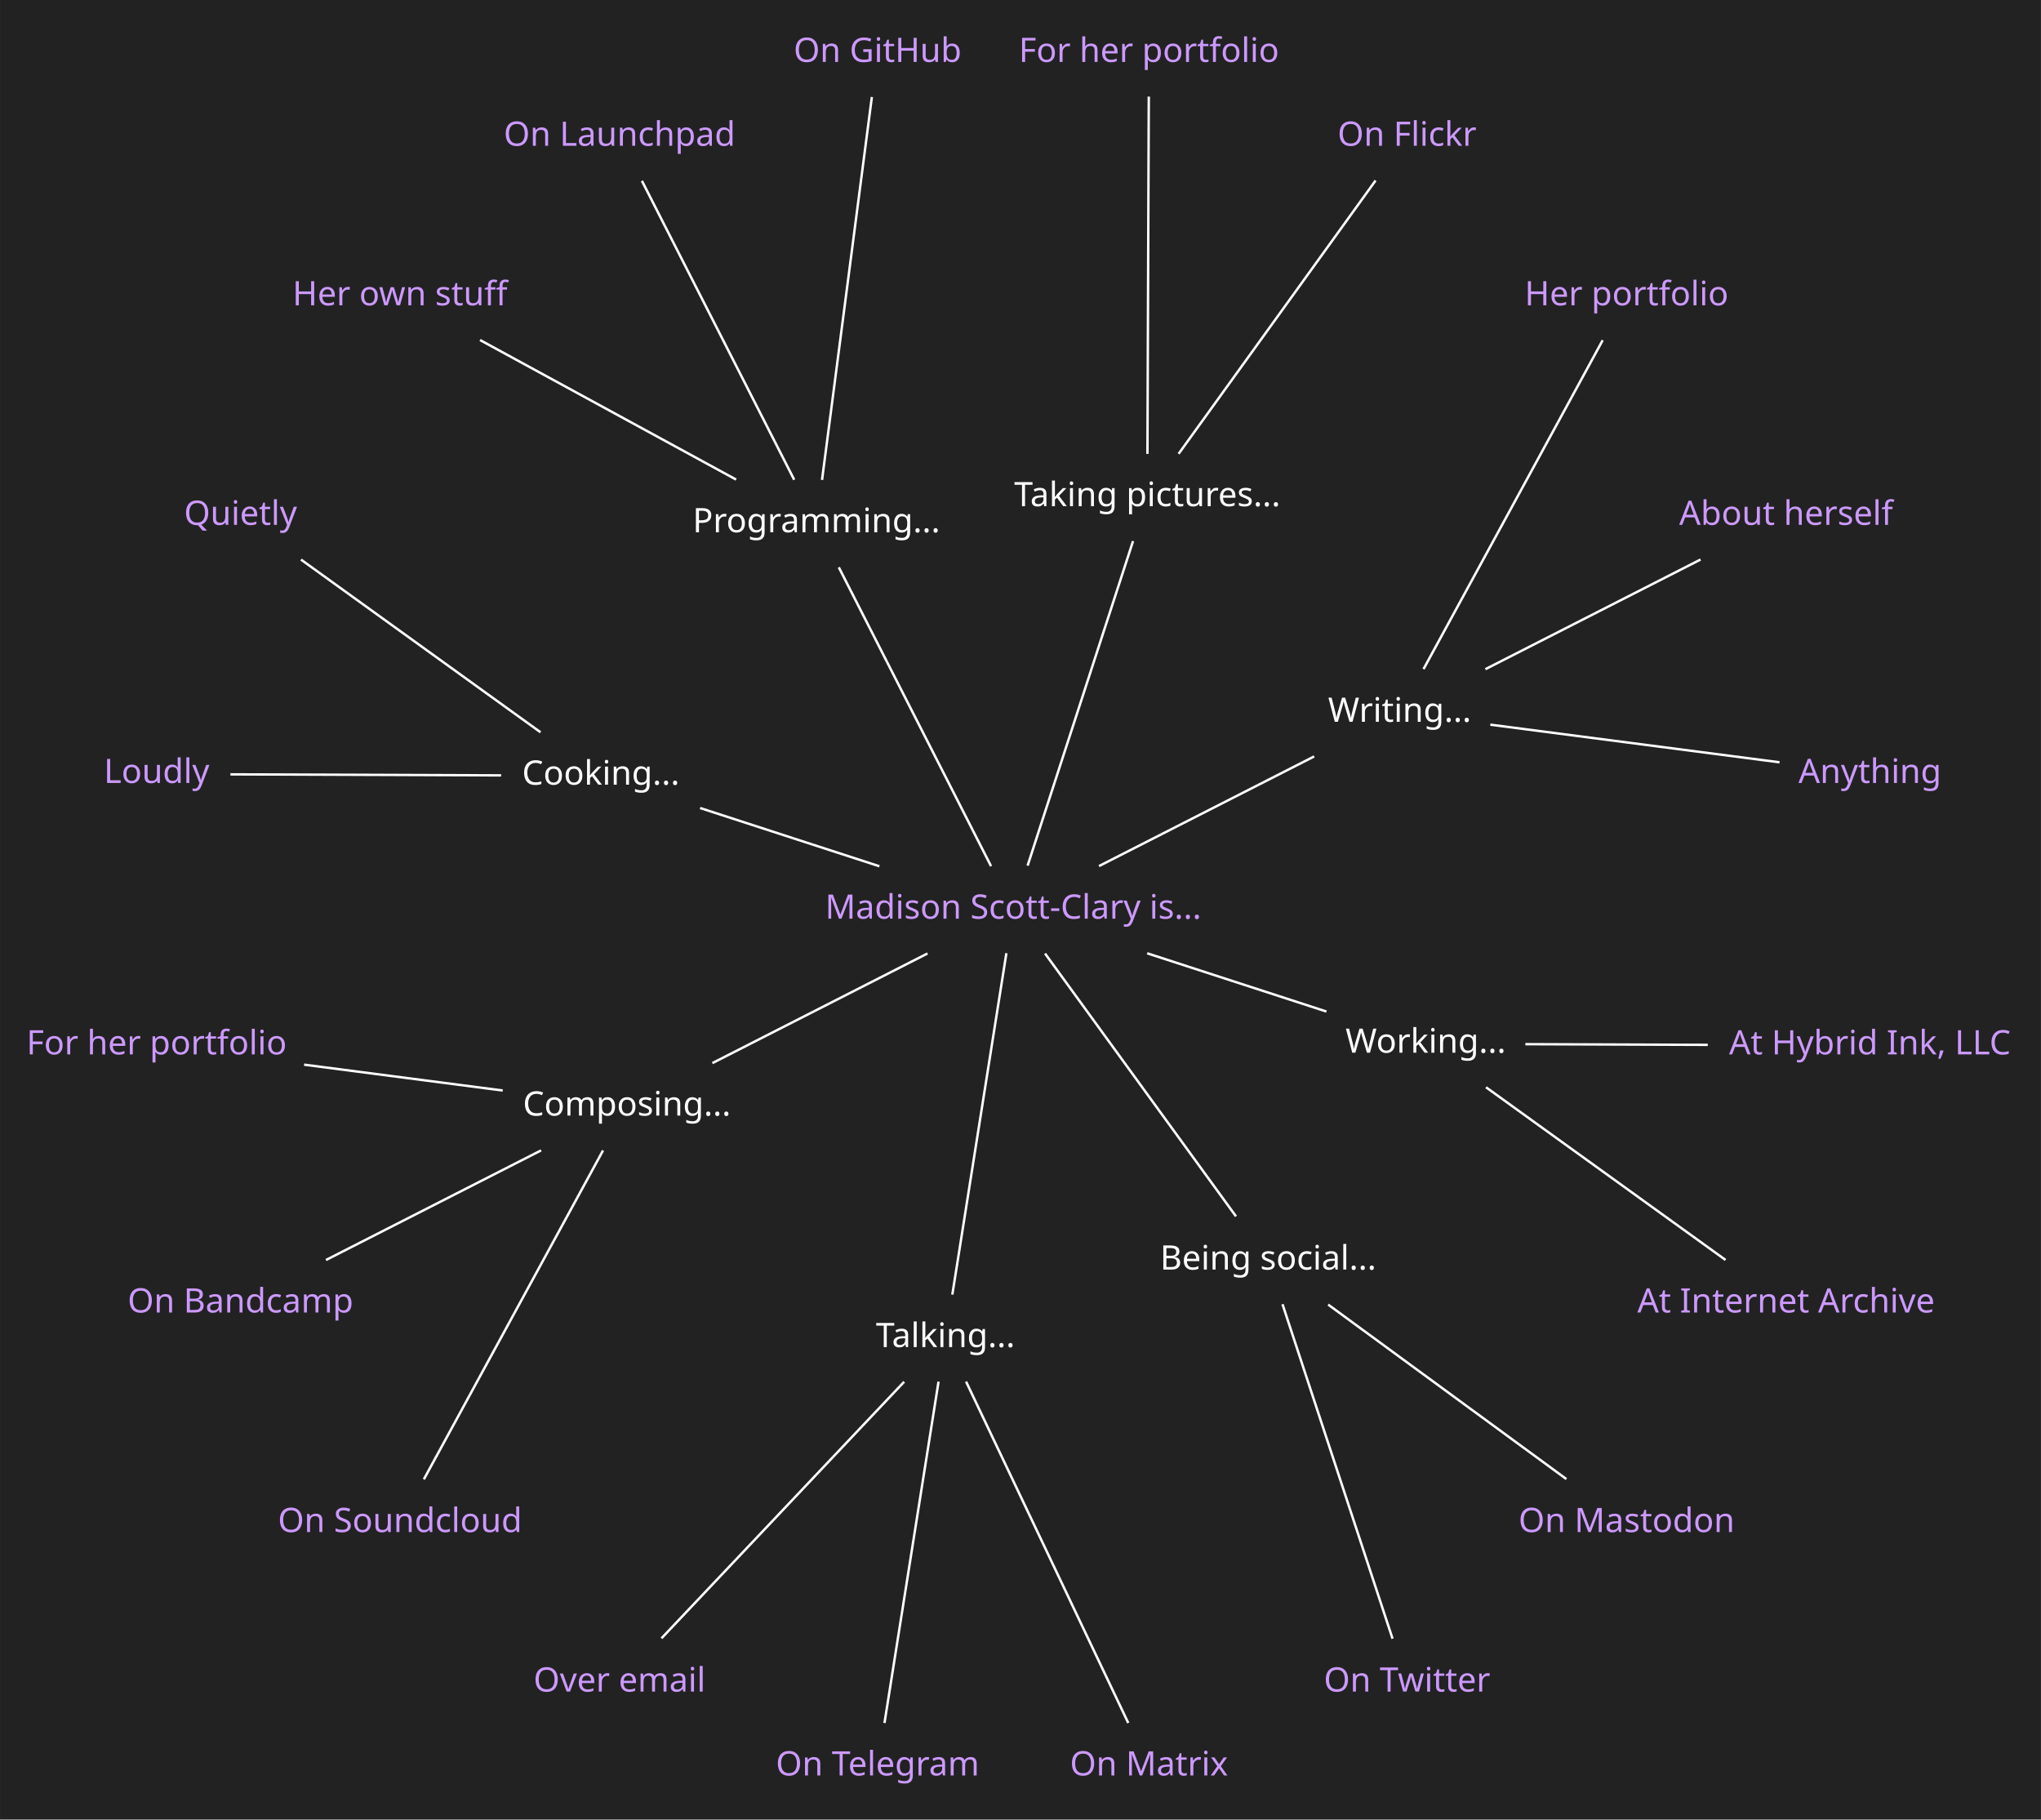
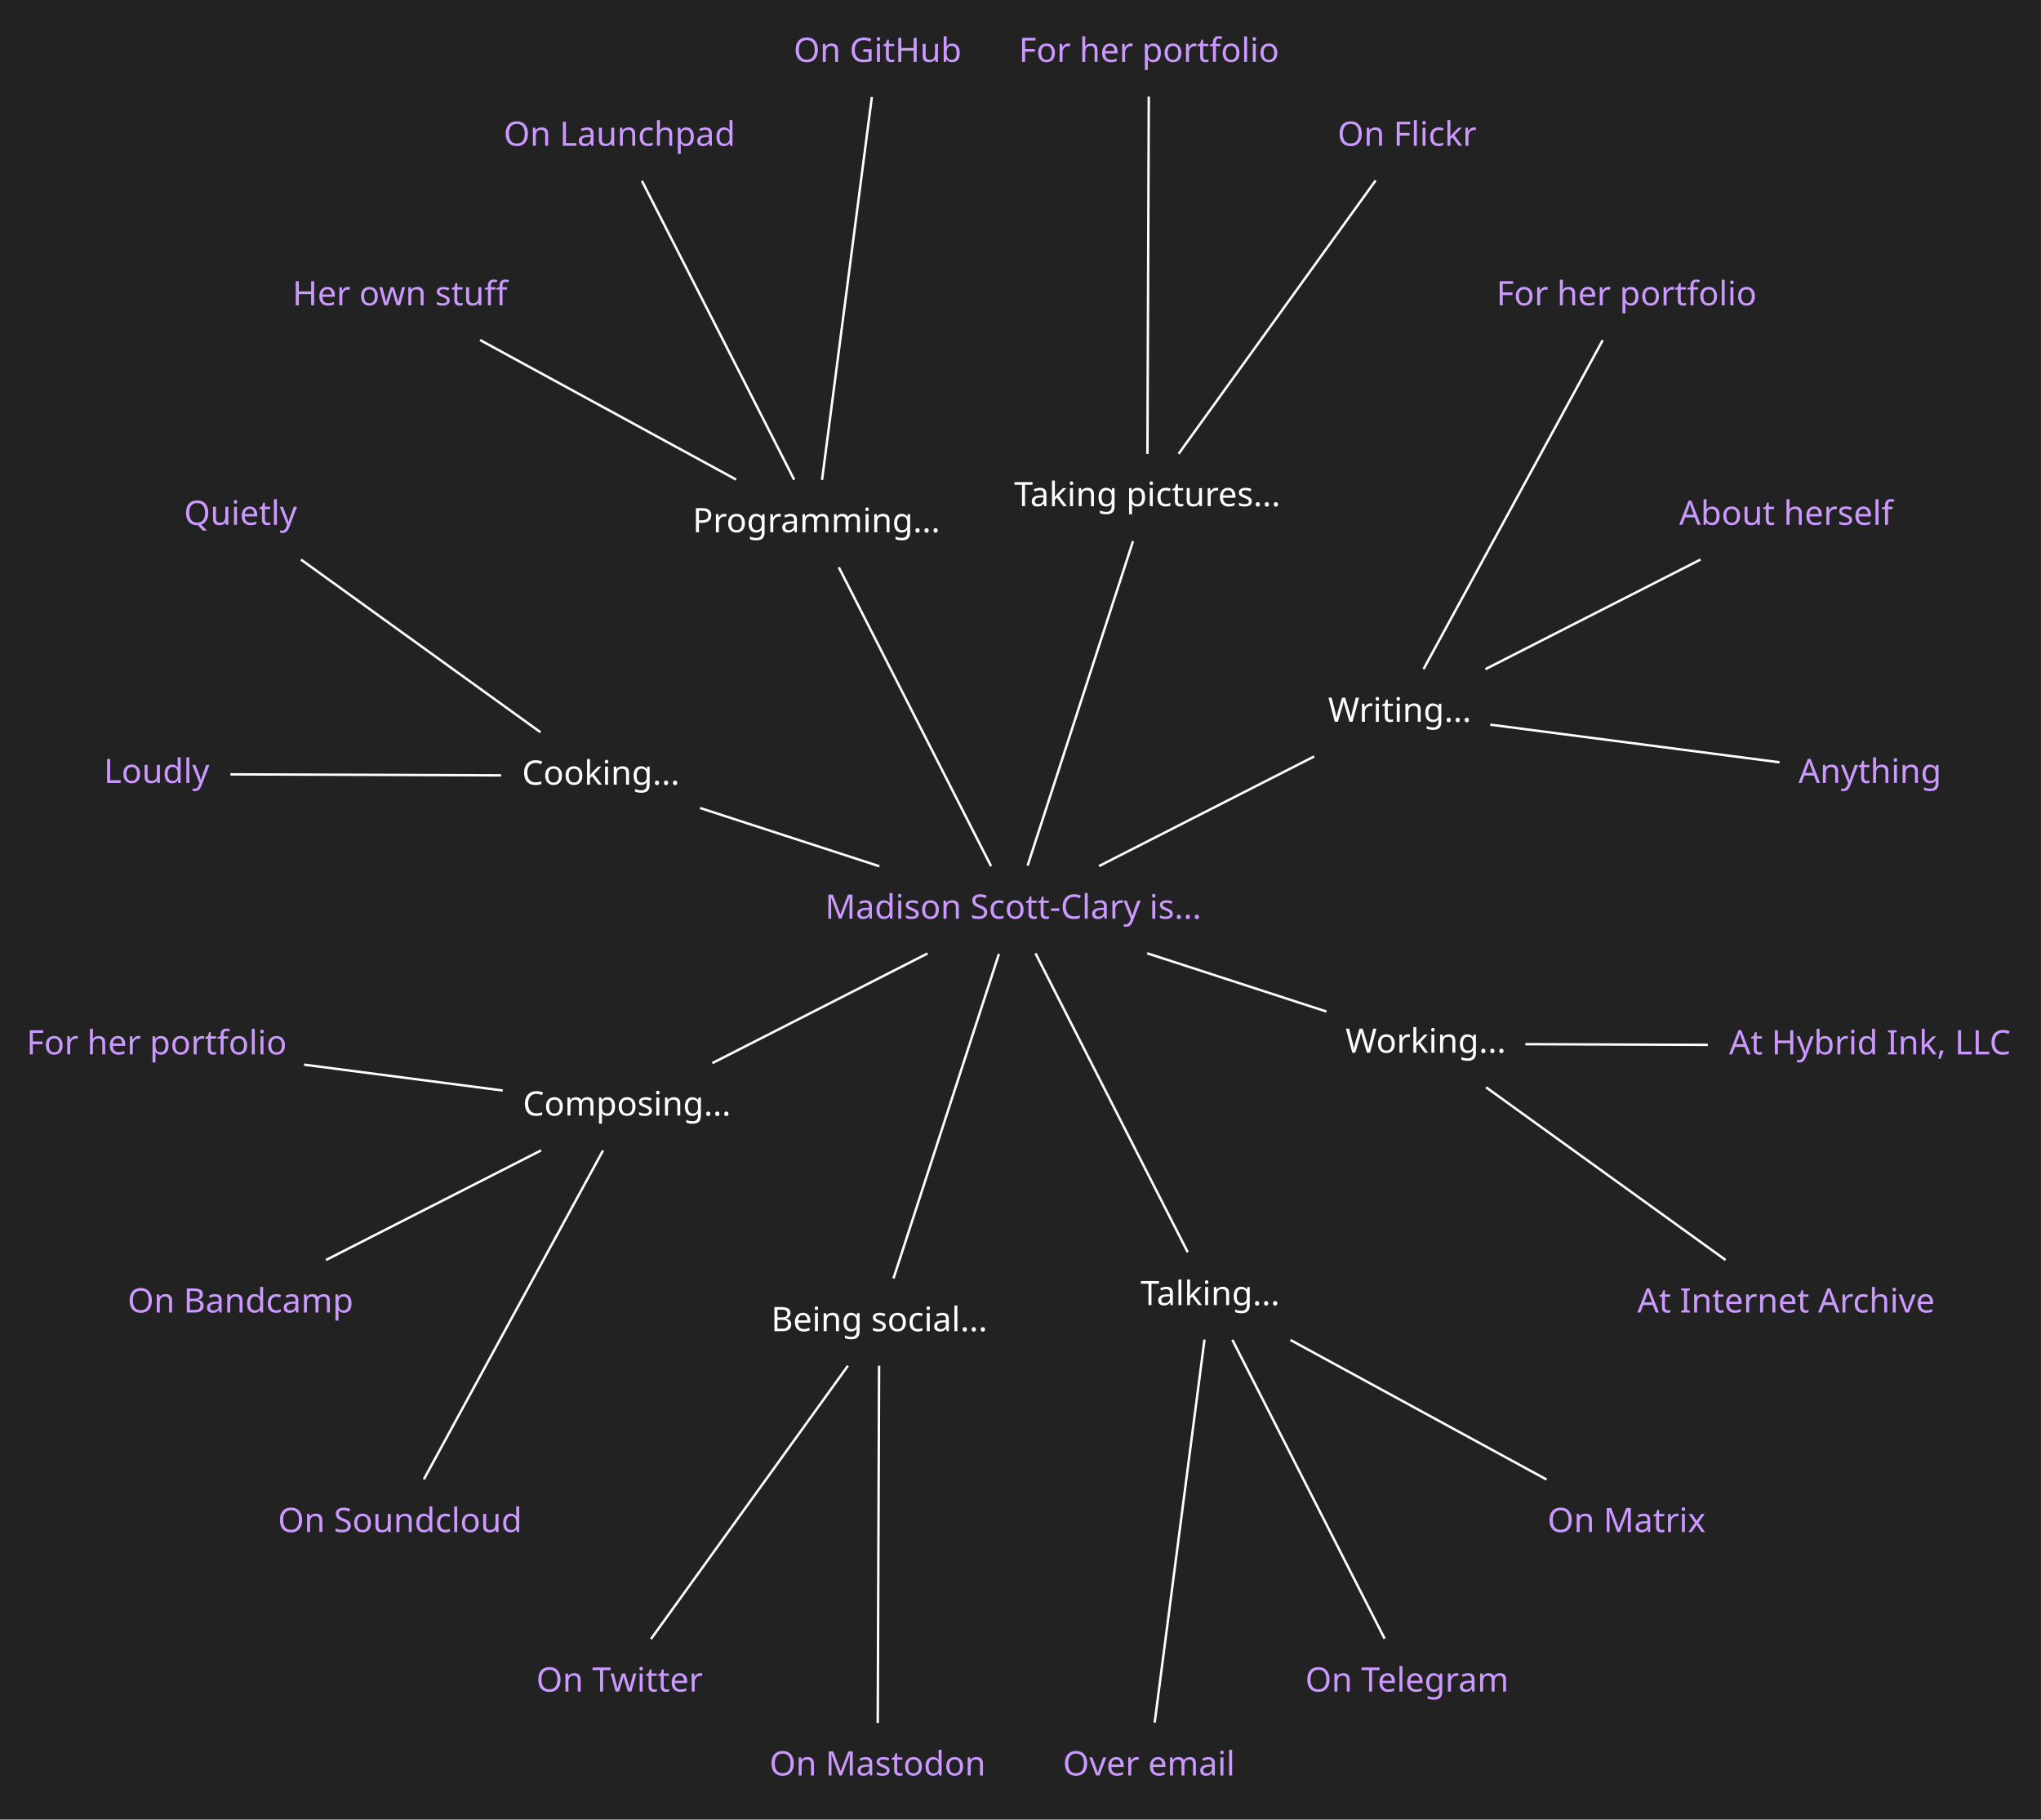
<svg xmlns="http://www.w3.org/2000/svg" xmlns:xlink="http://www.w3.org/1999/xlink" width="847pt" height="755pt" viewBox="0.00 0.00 847.14 755.14">
  <g id="graph0" class="graph" transform="scale(1 1) rotate(0) translate(4 751.1356)">
    <polygon fill="#222222" stroke="transparent" points="-4,4 -4,-751.136 843.136,-751.136 843.136,4 -4,4" />
    <g id="node1" class="node">
      <g id="a_node1">
        <a xlink:href="https://drab-makyo.com" xlink:title="Madison Scott-Clary is...">
          <text text-anchor="middle" x="416.568" y="-369.868" font-family="Helvetica bold" font-size="14.00" fill="#cc99ff">Madison Scott-Clary is...</text>
        </a>
      </g>
    </g>
    <g id="node2" class="node">
      <text text-anchor="middle" x="576.949" y="-451.586" font-family="Helvetica bold" font-size="14.00" fill="#ffffff">Writing...</text>
    </g>
    <g id="edge1" class="edge">
      <path fill="none" stroke="#ffffff" d="M452.162,-391.704C478.74,-405.246 514.901,-423.671 541.455,-437.201" />
    </g>
    <g id="node6" class="node">
      <text text-anchor="middle" x="472.191" y="-541.058" font-family="Helvetica bold" font-size="14.00" fill="#ffffff">Taking pictures...</text>
    </g>
    <g id="edge5" class="edge">
      <path fill="none" stroke="#ffffff" d="M422.52,-391.888C433.226,-424.837 455.606,-493.716 466.281,-526.569" />
    </g>
    <g id="node9" class="node">
      <text text-anchor="middle" x="334.849" y="-530.249" font-family="Helvetica bold" font-size="14.00" fill="#ffffff">Programming...</text>
    </g>
    <g id="edge8" class="edge">
      <path fill="none" stroke="#ffffff" d="M407.353,-391.654C391.658,-422.456 359.913,-484.758 344.156,-515.683" />
    </g>
    <g id="node13" class="node">
      <text text-anchor="middle" x="245.378" y="-425.491" font-family="Helvetica bold" font-size="14.00" fill="#ffffff">Cooking...</text>
    </g>
    <g id="edge12" class="edge">
      <path fill="none" stroke="#ffffff" d="M360.987,-391.627C336.775,-399.494 308.894,-408.553 286.579,-415.804" />
    </g>
    <g id="node16" class="node">
      <text text-anchor="middle" x="256.187" y="-288.149" font-family="Helvetica bold" font-size="14.00" fill="#ffffff">Composing...</text>
    </g>
    <g id="edge15" class="edge">
      <path fill="none" stroke="#ffffff" d="M380.974,-355.432C354.396,-341.89 318.235,-323.465 291.681,-309.935" />
    </g>
    <g id="node20" class="node">
-       <text text-anchor="middle" x="388.41" y="-192.084" font-family="Helvetica bold" font-size="14.00" fill="#ffffff">Talking...</text>
+       <text text-anchor="middle" x="360.945" y="-198.678" font-family="Helvetica bold" font-size="14.00" fill="#ffffff">Being social...</text>
    </g>
    <g id="edge19" class="edge">
-       <path fill="none" stroke="#ffffff" d="M413.713,-355.543C408.316,-321.468 396.675,-247.969 391.272,-213.857" />
-     </g>
-     <g id="node24" class="node">
-       <text text-anchor="middle" x="522.369" y="-224.245" font-family="Helvetica bold" font-size="14.00" fill="#ffffff">Being social...</text>
-     </g>
-     <g id="edge23" class="edge">
-       <path fill="none" stroke="#ffffff" d="M429.754,-355.419C450.028,-327.514 488.643,-274.365 509.017,-246.322" />
+       <path fill="none" stroke="#ffffff" d="M410.615,-355.248C399.909,-322.298 377.529,-253.419 366.855,-220.566" />
+     </g>
+     <g id="node23" class="node">
+       <text text-anchor="middle" x="498.286" y="-209.487" font-family="Helvetica bold" font-size="14.00" fill="#ffffff">Talking...</text>
+     </g>
+     <g id="edge22" class="edge">
+       <path fill="none" stroke="#ffffff" d="M425.783,-355.482C441.478,-324.679 473.222,-262.377 488.979,-231.453" />
    </g>
    <g id="node27" class="node">
      <text text-anchor="middle" x="587.758" y="-314.245" font-family="Helvetica bold" font-size="14.00" fill="#ffffff">Working...</text>
    </g>
    <g id="edge26" class="edge">
      <path fill="none" stroke="#ffffff" d="M472.148,-355.509C496.361,-347.642 524.241,-338.582 546.556,-331.332" />
    </g>
    <g id="node3" class="node">
      <g id="a_node3">
        <a xlink:href="https://writing.drab-makyo.com" xlink:title="Anything">
          <text text-anchor="middle" x="772.136" y="-426.184" font-family="Helvetica bold" font-size="14.00" fill="#cc99ff">Anything</text>
        </a>
      </g>
    </g>
    <g id="edge2" class="edge">
      <path fill="none" stroke="#ffffff" d="M614.583,-450.388C649.146,-445.89 700.091,-439.26 734.617,-434.767" />
    </g>
    <g id="node4" class="node">
      <g id="a_node4">
        <a xlink:href="https://ally.id" xlink:title="About herself">
          <text text-anchor="middle" x="737.33" y="-533.304" font-family="Helvetica bold" font-size="14.00" fill="#cc99ff">About herself</text>
        </a>
      </g>
    </g>
    <g id="edge3" class="edge">
      <path fill="none" stroke="#ffffff" d="M612.543,-473.422C639.121,-486.964 675.282,-505.389 701.836,-518.919" />
    </g>
    <g id="node5" class="node">
      <g id="a_node5">
-         <a xlink:href="https://makyo.ink" xlink:title="Her portfolio">
-           <text text-anchor="middle" x="671.126" y="-624.426" font-family="Helvetica bold" font-size="14.00" fill="#cc99ff">Her portfolio</text>
+         <a xlink:href="https://makyo.ink" xlink:title="For her portfolio">
+           <text text-anchor="middle" x="671.126" y="-624.426" font-family="Helvetica bold" font-size="14.00" fill="#cc99ff">For her portfolio</text>
        </a>
      </g>
    </g>
    <g id="edge4" class="edge">
      <path fill="none" stroke="#ffffff" d="M586.85,-473.456C604.937,-506.652 643.123,-576.733 661.217,-609.94" />
    </g>
    <g id="node7" class="node">
      <g id="a_node7">
        <a xlink:href="https://flickr.com/photos/ranna" xlink:title="On Flickr">
          <text text-anchor="middle" x="580.004" y="-690.63" font-family="Helvetica bold" font-size="14.00" fill="#cc99ff">On Flickr</text>
        </a>
      </g>
    </g>
    <g id="edge7" class="edge">
      <path fill="none" stroke="#ffffff" d="M485.196,-562.8C505.918,-591.548 546.202,-647.436 566.953,-676.224" />
    </g>
    <g id="node8" class="node">
      <g id="a_node8">
        <a xlink:href="https://makyo.photography" xlink:title="For her portfolio">
          <text text-anchor="middle" x="472.884" y="-725.436" font-family="Helvetica bold" font-size="14.00" fill="#cc99ff">For her portfolio</text>
        </a>
      </g>
    </g>
    <g id="edge6" class="edge">
      <path fill="none" stroke="#ffffff" d="M472.259,-562.773C472.391,-598.021 472.683,-675.74 472.816,-711.048" />
    </g>
    <g id="node10" class="node">
      <g id="a_node10">
        <a xlink:href="https://github.com/makyo" xlink:title="On GitHub">
          <text text-anchor="middle" x="360.251" y="-725.436" font-family="Helvetica bold" font-size="14.00" fill="#cc99ff">On GitHub</text>
        </a>
      </g>
    </g>
    <g id="edge9" class="edge">
      <path fill="none" stroke="#ffffff" d="M337.194,-551.962C342.021,-589.051 353.022,-673.589 357.876,-710.883" />
    </g>
    <g id="node11" class="node">
      <g id="a_node11">
        <a xlink:href="https://launchpad.net/~makyo" xlink:title="On Launchpad">
          <text text-anchor="middle" x="253.131" y="-690.63" font-family="Helvetica bold" font-size="14.00" fill="#cc99ff">On Launchpad</text>
        </a>
      </g>
    </g>
    <g id="edge10" class="edge">
      <path fill="none" stroke="#ffffff" d="M325.634,-552.035C309.94,-582.837 278.195,-645.139 262.438,-676.064" />
    </g>
    <g id="node12" class="node">
      <g id="a_node12">
        <a xlink:href="https://makyo.dev" xlink:title="Her own stuff">
          <text text-anchor="middle" x="162.009" y="-624.426" font-family="Helvetica bold" font-size="14.00" fill="#cc99ff">Her own stuff</text>
        </a>
      </g>
    </g>
    <g id="edge11" class="edge">
      <path fill="none" stroke="#ffffff" d="M301.524,-552.107C270.918,-568.784 225.806,-593.365 195.232,-610.024" />
    </g>
    <g id="node14" class="node">
      <g id="a_node14">
        <a xlink:href="https://makyo.cooking" xlink:title="Quietly">
          <text text-anchor="middle" x="95.805" y="-533.304" font-family="Helvetica bold" font-size="14.00" fill="#cc99ff">Quietly</text>
        </a>
      </g>
    </g>
    <g id="edge13" class="edge">
      <path fill="none" stroke="#ffffff" d="M220.343,-447.236C192.732,-467.138 148.565,-498.975 120.922,-518.9" />
    </g>
    <g id="node15" class="node">
      <g id="a_node15">
        <a xlink:href="https://mealtime.with.maddypa.ws" xlink:title="Loudly">
          <text text-anchor="middle" x="61" y="-426.184" font-family="Helvetica bold" font-size="14.00" fill="#cc99ff">Loudly</text>
        </a>
      </g>
    </g>
    <g id="edge14" class="edge">
      <path fill="none" stroke="#ffffff" d="M204,-429.346C169.918,-429.475 122.363,-429.654 91.625,-429.769" />
    </g>
    <g id="node17" class="node">
      <g id="a_node17">
        <a xlink:href="https://sounds.drab-makyo.com" xlink:title="For her portfolio">
          <text text-anchor="middle" x="61" y="-313.551" font-family="Helvetica bold" font-size="14.00" fill="#cc99ff">For her portfolio</text>
        </a>
      </g>
    </g>
    <g id="edge16" class="edge">
      <path fill="none" stroke="#ffffff" d="M204.648,-298.557C179.349,-301.849 148.691,-305.839 122.206,-309.286" />
    </g>
    <g id="node18" class="node">
      <g id="a_node18">
        <a xlink:href="https://drab-makyo.bandcamp.com" xlink:title="On Bandcamp">
          <text text-anchor="middle" x="95.805" y="-206.431" font-family="Helvetica bold" font-size="14.00" fill="#cc99ff">On Bandcamp</text>
        </a>
      </g>
    </g>
    <g id="edge17" class="edge">
      <path fill="none" stroke="#ffffff" d="M220.593,-273.714C194.015,-260.171 157.854,-241.746 131.3,-228.216" />
    </g>
    <g id="node19" class="node">
      <g id="a_node19">
        <a xlink:href="https://soundcloud.com/drabmakyo" xlink:title="On Soundcloud">
          <text text-anchor="middle" x="162.009" y="-115.309" font-family="Helvetica bold" font-size="14.00" fill="#cc99ff">On Soundcloud</text>
        </a>
      </g>
    </g>
    <g id="edge18" class="edge">
      <path fill="none" stroke="#ffffff" d="M246.286,-273.679C228.198,-240.484 190.013,-170.403 171.919,-137.196" />
    </g>
    <g id="node21" class="node">
      <g id="a_node21">
-         <a xlink:href="mailto:makyo@drab-makyo.com" xlink:title="Over email">
-           <text text-anchor="middle" x="253.131" y="-49.105" font-family="Helvetica bold" font-size="14.00" fill="#cc99ff">Over email</text>
+         <a xlink:href="https://twitter.com/drab_makyo" xlink:title="On Twitter">
+           <text text-anchor="middle" x="253.131" y="-49.105" font-family="Helvetica bold" font-size="14.00" fill="#cc99ff">On Twitter</text>
        </a>
      </g>
    </g>
    <g id="edge20" class="edge">
-       <path fill="none" stroke="#ffffff" d="M371.276,-177.676C345.397,-150.323 296.601,-98.749 270.553,-71.218" />
+       <path fill="none" stroke="#ffffff" d="M347.94,-184.336C327.218,-155.587 286.933,-99.7 266.182,-70.911" />
    </g>
    <g id="node22" class="node">
      <g id="a_node22">
-         <a xlink:href="https://t.me/DrabMakyo" xlink:title="On Telegram">
-           <text text-anchor="middle" x="360.251" y="-14.3" font-family="Helvetica bold" font-size="14.00" fill="#cc99ff">On Telegram</text>
+         <a xlink:href="https://snouts.online/@makyo" xlink:title="On Mastodon">
+           <text text-anchor="middle" x="360.251" y="-14.3" font-family="Helvetica bold" font-size="14.00" fill="#cc99ff">On Mastodon</text>
        </a>
      </g>
    </g>
    <g id="edge21" class="edge">
-       <path fill="none" stroke="#ffffff" d="M385.555,-177.759C380.158,-143.684 368.517,-70.185 363.114,-36.073" />
-     </g>
-     <g id="node23" class="node">
-       <g id="a_node23">
-         <a xlink:href="https://matrix.to/#/@makyo:drab-makyo.com" xlink:title="On Matrix">
-           <text text-anchor="middle" x="472.884" y="-14.3" font-family="Helvetica bold" font-size="14.00" fill="#cc99ff">On Matrix</text>
-         </a>
-       </g>
-     </g>
-     <g id="edge22" class="edge">
-       <path fill="none" stroke="#ffffff" d="M396.974,-177.759C413.165,-143.684 448.089,-70.185 464.297,-36.073" />
+       <path fill="none" stroke="#ffffff" d="M360.877,-184.363C360.744,-149.114 360.452,-71.395 360.319,-36.088" />
+     </g>
+     <g id="node24" class="node">
+       <g id="a_node24">
+         <a xlink:href="mailto:makyo@drab-makyo.com" xlink:title="Over email">
+           <text text-anchor="middle" x="472.884" y="-14.3" font-family="Helvetica bold" font-size="14.00" fill="#cc99ff">Over email</text>
+         </a>
+       </g>
+     </g>
+     <g id="edge23" class="edge">
+       <path fill="none" stroke="#ffffff" d="M495.942,-195.174C491.115,-158.084 480.113,-73.546 475.26,-36.253" />
    </g>
    <g id="node25" class="node">
      <g id="a_node25">
-         <a xlink:href="https://twitter.com/drab_makyo" xlink:title="On Twitter">
-           <text text-anchor="middle" x="580.004" y="-49.105" font-family="Helvetica bold" font-size="14.00" fill="#cc99ff">On Twitter</text>
+         <a xlink:href="https://t.me/DrabMakyo" xlink:title="On Telegram">
+           <text text-anchor="middle" x="580.004" y="-49.105" font-family="Helvetica bold" font-size="14.00" fill="#cc99ff">On Telegram</text>
        </a>
      </g>
    </g>
    <g id="edge24" class="edge">
-       <path fill="none" stroke="#ffffff" d="M528.32,-209.861C539.364,-176.301 562.915,-104.737 574,-71.053" />
+       <path fill="none" stroke="#ffffff" d="M507.501,-195.101C523.196,-164.298 554.941,-101.996 570.697,-71.071" />
    </g>
    <g id="node26" class="node">
      <g id="a_node26">
-         <a xlink:href="https://snouts.online/@makyo" xlink:title="On Mastodon">
-           <text text-anchor="middle" x="671.126" y="-115.309" font-family="Helvetica bold" font-size="14.00" fill="#cc99ff">On Mastodon</text>
+         <a xlink:href="https://matrix.to/#/@makyo:drab-makyo.com" xlink:title="On Matrix">
+           <text text-anchor="middle" x="671.126" y="-115.309" font-family="Helvetica bold" font-size="14.00" fill="#cc99ff">On Matrix</text>
        </a>
      </g>
    </g>
    <g id="edge25" class="edge">
-       <path fill="none" stroke="#ffffff" d="M547.268,-209.711C574.727,-189.603 618.654,-157.435 646.146,-137.302" />
+       <path fill="none" stroke="#ffffff" d="M531.611,-195.028C562.217,-178.352 607.33,-153.771 637.903,-137.112" />
    </g>
    <g id="node28" class="node">
      <g id="a_node28">
        <a xlink:href="https://archive.org" xlink:title="At Internet Archive">
          <text text-anchor="middle" x="737.33" y="-206.431" font-family="Helvetica bold" font-size="14.00" fill="#cc99ff">At Internet Archive</text>
        </a>
      </g>
    </g>
    <g id="edge27" class="edge">
      <path fill="none" stroke="#ffffff" d="M612.793,-299.899C640.403,-279.997 684.571,-248.161 712.213,-228.236" />
    </g>
    <g id="node29" class="node">
      <g id="a_node29">
        <a xlink:href="https://hybrid.ink" xlink:title="At Hybrid Ink, LLC">
          <text text-anchor="middle" x="772.136" y="-313.551" font-family="Helvetica bold" font-size="14.00" fill="#cc99ff">At Hybrid Ink, LLC</text>
        </a>
      </g>
    </g>
    <g id="edge28" class="edge">
      <path fill="none" stroke="#ffffff" d="M629.136,-317.789C651.432,-317.705 679.495,-317.6 704.843,-317.504" />
    </g>
  </g>
</svg>
